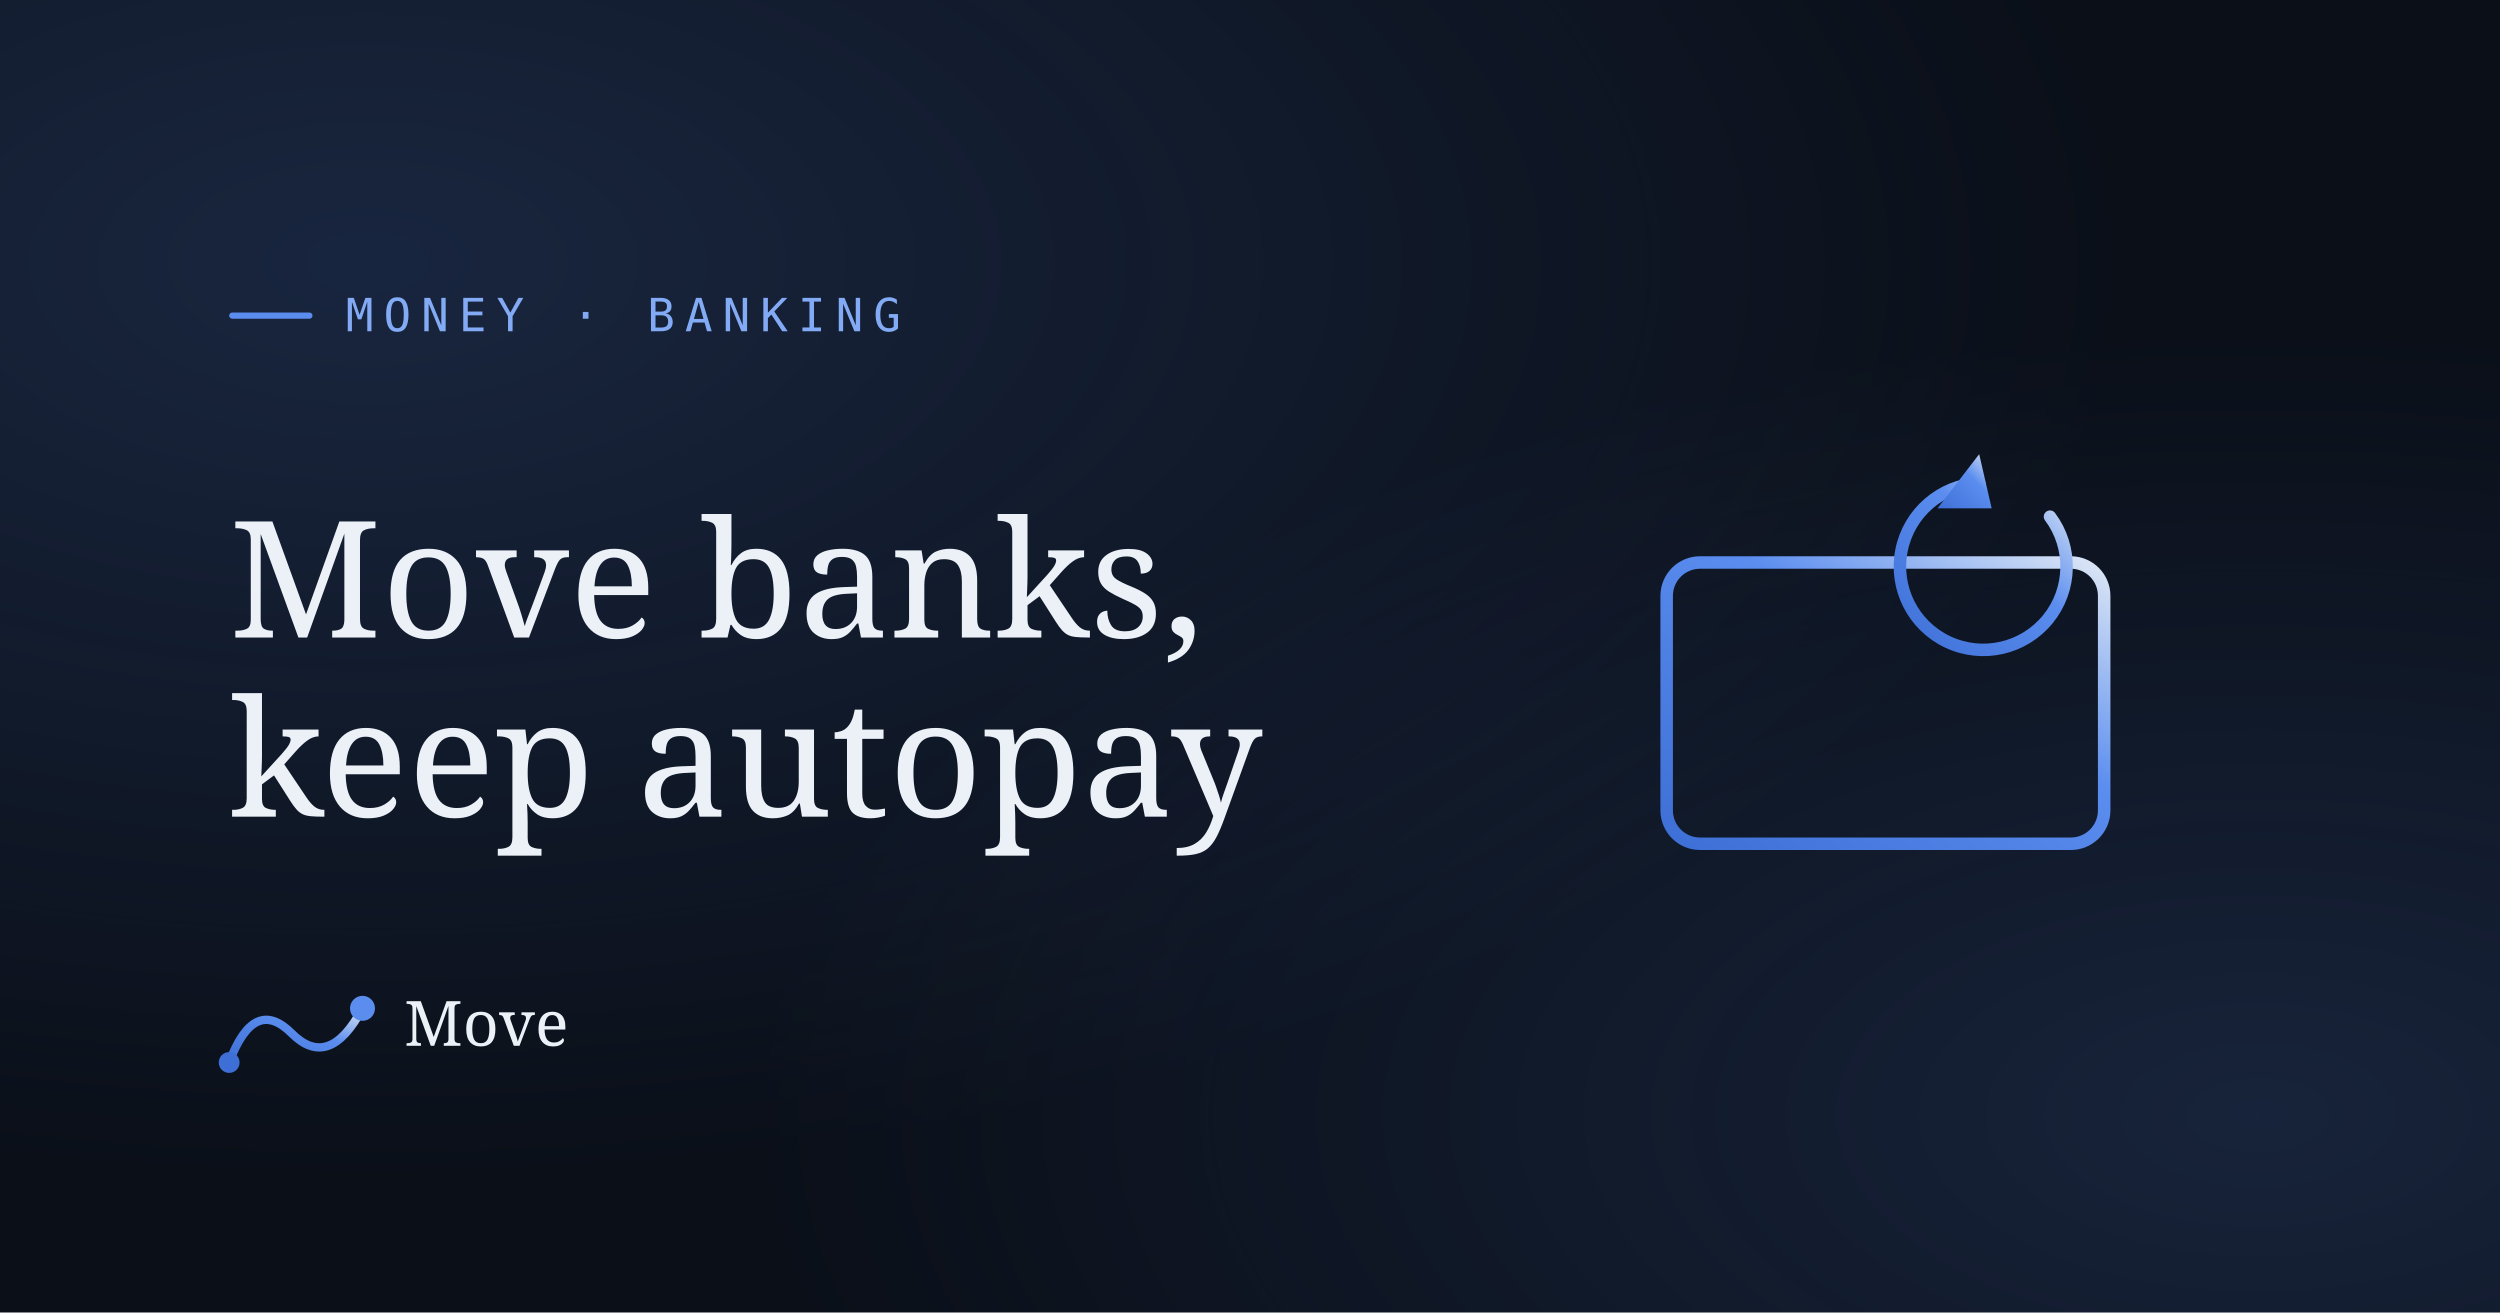
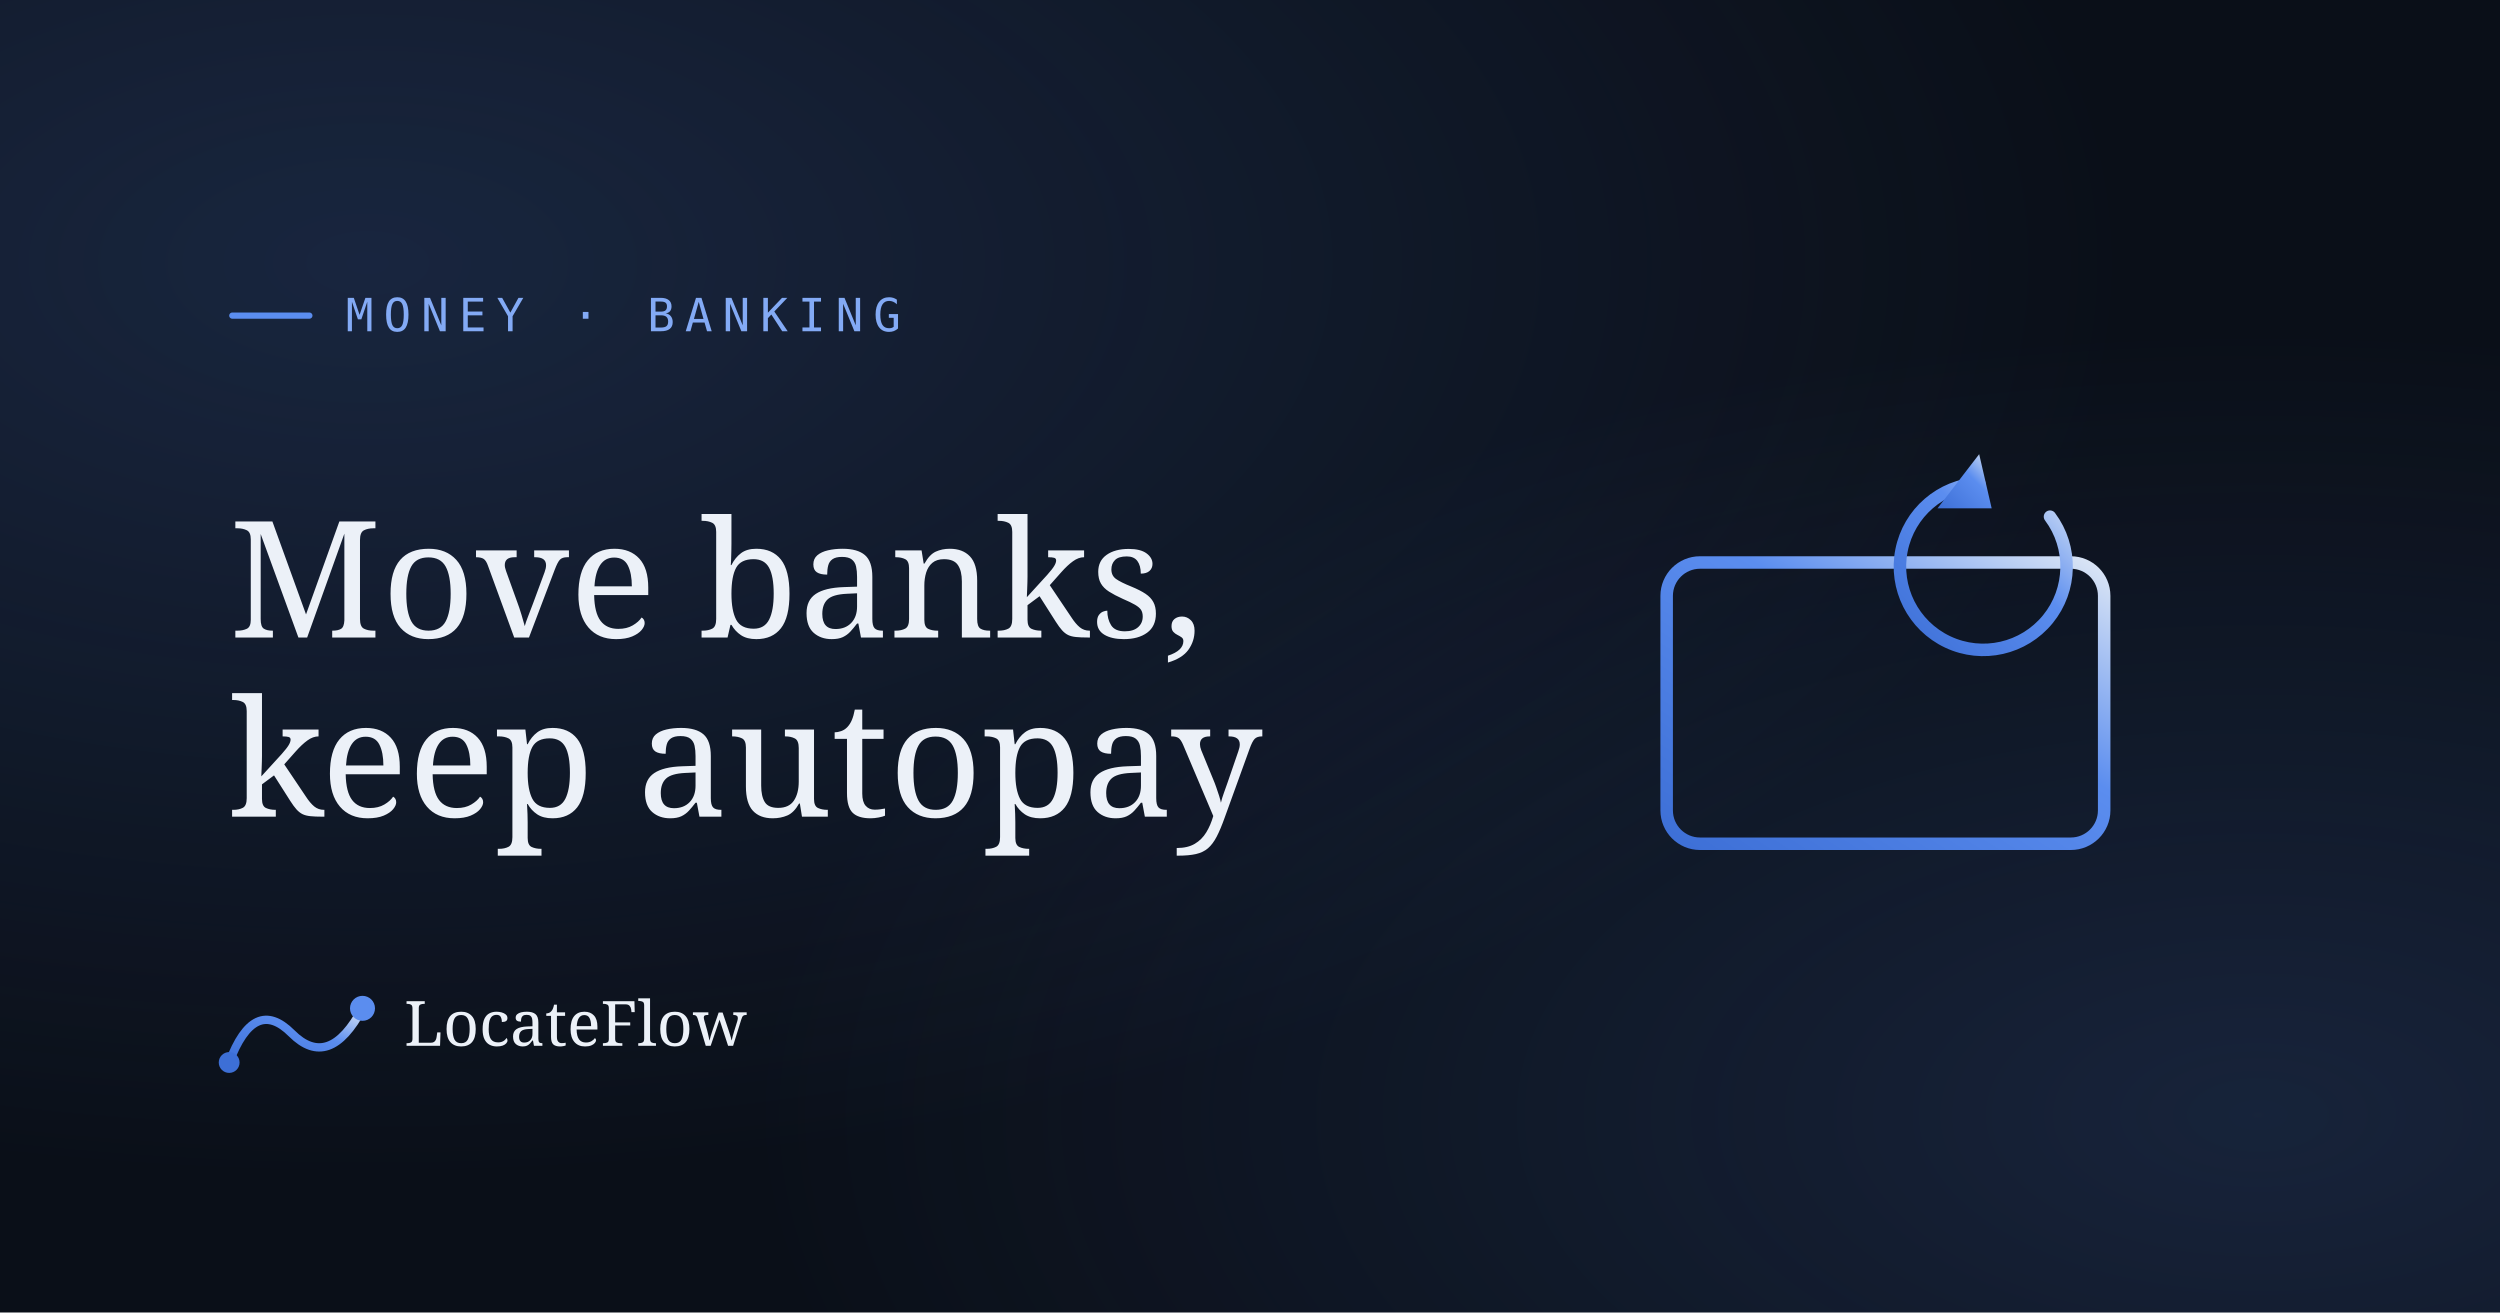
<svg xmlns="http://www.w3.org/2000/svg" viewBox="0 0 1200 630" fill="none" role="img" aria-label="Updating banks and cards without breaking autopay">
  <defs>
    <linearGradient id="flow" x1="0" y1="1" x2="1" y2="0">
      <stop offset="0%" stop-color="#3D6FD6" />
      <stop offset="60%" stop-color="#5B8DEF" />
      <stop offset="100%" stop-color="#DDE7F5" />
    </linearGradient>
    <radialGradient id="tr" cx="0.15" cy="0.2" r="0.7">
      <stop offset="0%" stop-color="#5B8DEF" stop-opacity="0.18" />
      <stop offset="100%" stop-color="#5B8DEF" stop-opacity="0" />
    </radialGradient>
    <radialGradient id="br" cx="0.9" cy="0.85" r="0.6">
      <stop offset="0%" stop-color="#5B8DEF" stop-opacity="0.16" />
      <stop offset="100%" stop-color="#5B8DEF" stop-opacity="0" />
    </radialGradient>
  </defs>
  <rect width="1200" height="630" fill="#0A0F18" />
  <rect width="1200" height="630" fill="url(#tr)" />
  <rect width="1200" height="630" fill="url(#br)" />
  <rect x="110" y="150" width="40" height="3" rx="1.5" fill="#5B8DEF" />
  <text x="166" y="159" font-family="'Geist Mono', ui-monospace, monospace" font-size="22" letter-spacing="0.22em" fill="#83AAF5">MONEY · BANKING</text>
  <text x="110" y="306" font-family="Playfair Display, Didot, Georgia, serif" font-size="78" font-weight="500" fill="#ECF1F8" letter-spacing="0">Move banks,</text>
  <text x="110" y="392" font-family="Playfair Display, Didot, Georgia, serif" font-size="78" font-weight="500" fill="#ECF1F8" letter-spacing="0">keep autopay</text>
  <g transform="translate(800,240)" stroke="url(#flow)" stroke-width="6" stroke-linecap="round" stroke-linejoin="round">
    <rect x="0" y="30" width="210" height="135" rx="16" />
    <line x1="0" y1="68" x2="210" y2="68" stroke-width="16" />
    <line x1="26" y1="128" x2="92" y2="128" />
    <path d="M150 -8 a 40 40 0 1 0 34 16" fill="none" />
    <path d="M150 -22 l 6 26 l -26 0" fill="url(#flow)" stroke="none" />
  </g>
  <g transform="translate(110,470)">
    <path d="M0 40 Q 12 8, 30 26 T 64 14" stroke="url(#flow)" stroke-width="4" fill="none" stroke-linecap="round" />
    <circle cx="0" cy="40" r="5" fill="#3D6FD6" />
    <circle cx="64" cy="14" r="6" fill="#5B8DEF" />
-     <text x="84" y="32" font-family="Playfair Display, Didot, Georgia, serif" font-size="30" fill="#ECF1F8">Move</text>
+     <text x="84" y="32" font-family="Playfair Display, Didot, Georgia, serif" font-size="30" fill="#ECF1F8">LocateFlow</text>
  </g>
</svg>
